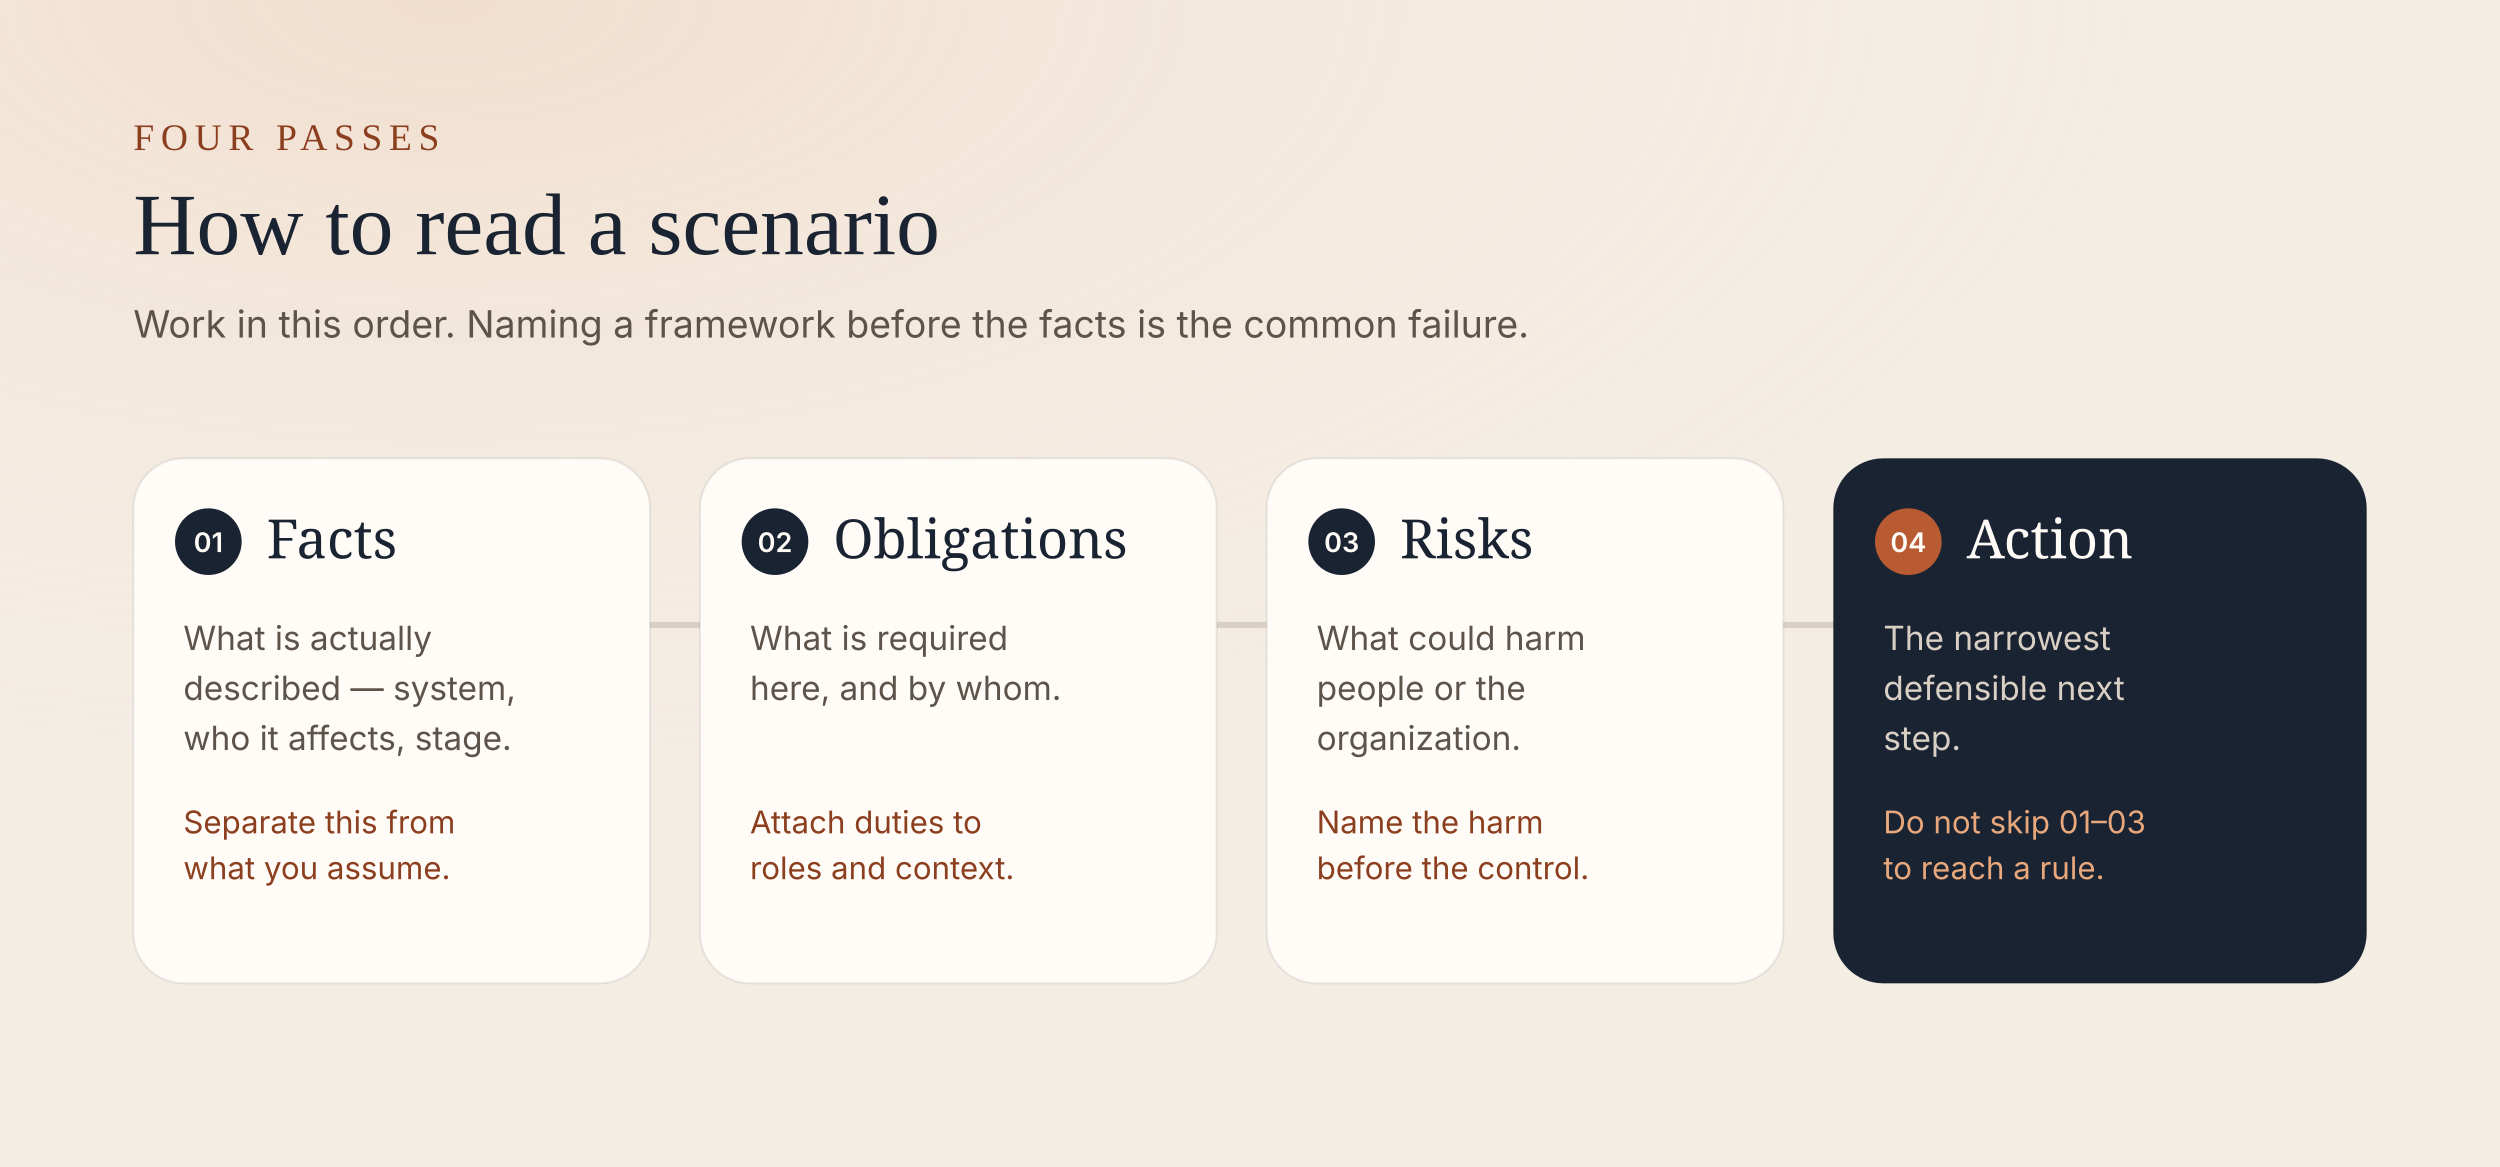
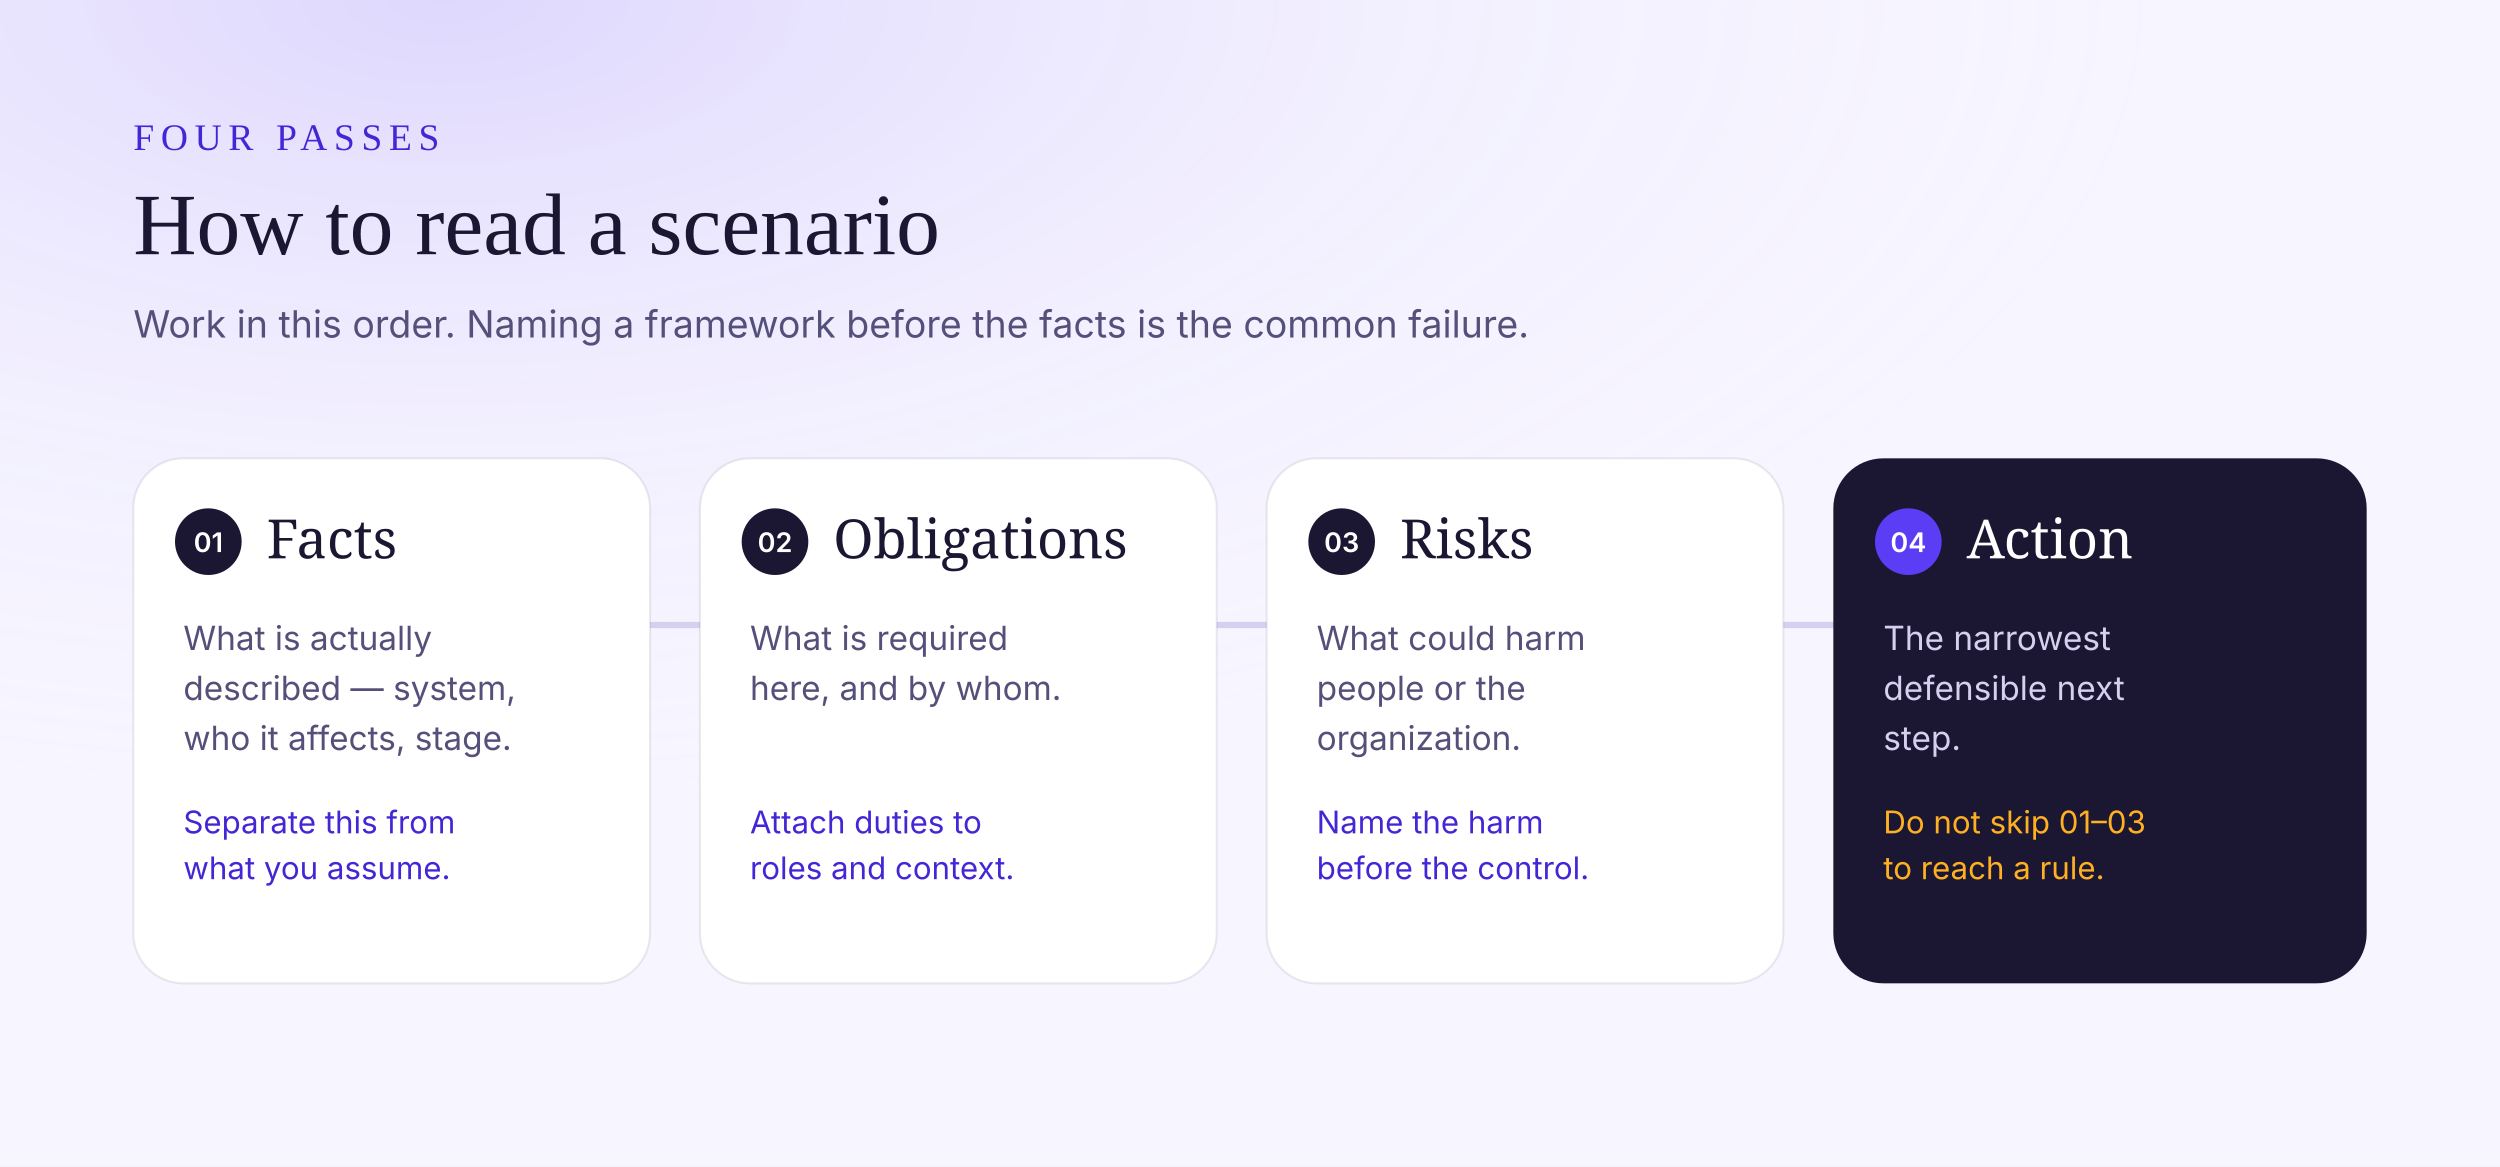
<svg xmlns="http://www.w3.org/2000/svg" viewBox="0 0 1200 560" width="1200" height="560" role="img" aria-labelledby="t d">
-   <rect width="1200" height="560" fill="#F4EDE4" />
+   <rect width="1200" height="560" fill="#F7F5FF" />
  <defs>
    <radialGradient id="wash" cx="18%" cy="0%" r="70%">
-       <stop offset="0%" stop-color="#E8A87C" stop-opacity="0.22" />
-       <stop offset="100%" stop-color="#F4EDE4" stop-opacity="0" />
+       <stop offset="0%" stop-color="#5B3DF5" stop-opacity="0.16" />
+       <stop offset="100%" stop-color="#F7F5FF" stop-opacity="0" />
    </radialGradient>
  </defs>
  <rect width="1200" height="560" fill="url(#wash)" />
-   <text x="64" y="72" font-family="Georgia, 'Times New Roman', serif" font-size="18" letter-spacing="3.2" fill="#8C3F1F">FOUR PASSES</text>
-   <text x="64" y="122" font-family="Georgia, 'Times New Roman', serif" font-size="42" fill="#1A2332">How to read a scenario</text>
-   <text x="64" y="162" font-family="Inter, system-ui, sans-serif" font-size="18" fill="#5C534B">Work in this order. Naming a framework before the facts is the common failure.</text>
-   <line x1="164" y1="300" x2="1036" y2="300" stroke="#D9CFC4" stroke-width="3" />
+   <text x="64" y="72" font-family="Georgia, 'Times New Roman', serif" font-size="18" letter-spacing="3.2" fill="#4526D6">FOUR PASSES</text>
+   <text x="64" y="122" font-family="Georgia, 'Times New Roman', serif" font-size="42" fill="#1B1733">How to read a scenario</text>
+   <text x="64" y="162" font-family="Inter, system-ui, sans-serif" font-size="18" fill="#55507A">Work in this order. Naming a framework before the facts is the common failure.</text>
+   <line x1="164" y1="300" x2="1036" y2="300" stroke="#D5CFF0" stroke-width="3" />
  <g transform="translate(64,220)">
-     <rect width="248" height="252" rx="24" fill="#FFFBF6" stroke="#1A233216" />
-     <circle cx="36" cy="40" r="16" fill="#1A2332" />
-     <text x="36" y="45" text-anchor="middle" font-family="Inter, system-ui, sans-serif" font-size="13" font-weight="600" fill="#FFFBF6">01</text>
-     <text x="64" y="48" font-family="Georgia, serif" font-size="26" fill="#1A2332">Facts</text>
-     <text x="24" y="92" font-family="Inter, system-ui, sans-serif" font-size="16" fill="#5C534B">What is actually</text>
-     <text x="24" y="116" font-family="Inter, system-ui, sans-serif" font-size="16" fill="#5C534B">described — system,</text>
-     <text x="24" y="140" font-family="Inter, system-ui, sans-serif" font-size="16" fill="#5C534B">who it affects, stage.</text>
-     <text x="24" y="180" font-family="Inter, system-ui, sans-serif" font-size="15" fill="#8C3F1F">Separate this from</text>
-     <text x="24" y="202" font-family="Inter, system-ui, sans-serif" font-size="15" fill="#8C3F1F">what you assume.</text>
+     <rect width="248" height="252" rx="24" fill="#FFFFFF" stroke="#1B173316" />
+     <circle cx="36" cy="40" r="16" fill="#1B1733" />
+     <text x="36" y="45" text-anchor="middle" font-family="Inter, system-ui, sans-serif" font-size="13" font-weight="600" fill="#FFFFFF">01</text>
+     <text x="64" y="48" font-family="Georgia, serif" font-size="26" fill="#1B1733">Facts</text>
+     <text x="24" y="92" font-family="Inter, system-ui, sans-serif" font-size="16" fill="#55507A">What is actually</text>
+     <text x="24" y="116" font-family="Inter, system-ui, sans-serif" font-size="16" fill="#55507A">described — system,</text>
+     <text x="24" y="140" font-family="Inter, system-ui, sans-serif" font-size="16" fill="#55507A">who it affects, stage.</text>
+     <text x="24" y="180" font-family="Inter, system-ui, sans-serif" font-size="15" fill="#4526D6">Separate this from</text>
+     <text x="24" y="202" font-family="Inter, system-ui, sans-serif" font-size="15" fill="#4526D6">what you assume.</text>
  </g>
  <g transform="translate(336,220)">
-     <rect width="248" height="252" rx="24" fill="#FFFBF6" stroke="#1A233216" />
-     <circle cx="36" cy="40" r="16" fill="#1A2332" />
-     <text x="36" y="45" text-anchor="middle" font-family="Inter, system-ui, sans-serif" font-size="13" font-weight="600" fill="#FFFBF6">02</text>
-     <text x="64" y="48" font-family="Georgia, serif" font-size="26" fill="#1A2332">Obligations</text>
-     <text x="24" y="92" font-family="Inter, system-ui, sans-serif" font-size="16" fill="#5C534B">What is required</text>
-     <text x="24" y="116" font-family="Inter, system-ui, sans-serif" font-size="16" fill="#5C534B">here, and by whom.</text>
-     <text x="24" y="180" font-family="Inter, system-ui, sans-serif" font-size="15" fill="#8C3F1F">Attach duties to</text>
-     <text x="24" y="202" font-family="Inter, system-ui, sans-serif" font-size="15" fill="#8C3F1F">roles and context.</text>
+     <rect width="248" height="252" rx="24" fill="#FFFFFF" stroke="#1B173316" />
+     <circle cx="36" cy="40" r="16" fill="#1B1733" />
+     <text x="36" y="45" text-anchor="middle" font-family="Inter, system-ui, sans-serif" font-size="13" font-weight="600" fill="#FFFFFF">02</text>
+     <text x="64" y="48" font-family="Georgia, serif" font-size="26" fill="#1B1733">Obligations</text>
+     <text x="24" y="92" font-family="Inter, system-ui, sans-serif" font-size="16" fill="#55507A">What is required</text>
+     <text x="24" y="116" font-family="Inter, system-ui, sans-serif" font-size="16" fill="#55507A">here, and by whom.</text>
+     <text x="24" y="180" font-family="Inter, system-ui, sans-serif" font-size="15" fill="#4526D6">Attach duties to</text>
+     <text x="24" y="202" font-family="Inter, system-ui, sans-serif" font-size="15" fill="#4526D6">roles and context.</text>
  </g>
  <g transform="translate(608,220)">
-     <rect width="248" height="252" rx="24" fill="#FFFBF6" stroke="#1A233216" />
-     <circle cx="36" cy="40" r="16" fill="#1A2332" />
-     <text x="36" y="45" text-anchor="middle" font-family="Inter, system-ui, sans-serif" font-size="13" font-weight="600" fill="#FFFBF6">03</text>
-     <text x="64" y="48" font-family="Georgia, serif" font-size="26" fill="#1A2332">Risks</text>
-     <text x="24" y="92" font-family="Inter, system-ui, sans-serif" font-size="16" fill="#5C534B">What could harm</text>
-     <text x="24" y="116" font-family="Inter, system-ui, sans-serif" font-size="16" fill="#5C534B">people or the</text>
-     <text x="24" y="140" font-family="Inter, system-ui, sans-serif" font-size="16" fill="#5C534B">organization.</text>
-     <text x="24" y="180" font-family="Inter, system-ui, sans-serif" font-size="15" fill="#8C3F1F">Name the harm</text>
-     <text x="24" y="202" font-family="Inter, system-ui, sans-serif" font-size="15" fill="#8C3F1F">before the control.</text>
+     <rect width="248" height="252" rx="24" fill="#FFFFFF" stroke="#1B173316" />
+     <circle cx="36" cy="40" r="16" fill="#1B1733" />
+     <text x="36" y="45" text-anchor="middle" font-family="Inter, system-ui, sans-serif" font-size="13" font-weight="600" fill="#FFFFFF">03</text>
+     <text x="64" y="48" font-family="Georgia, serif" font-size="26" fill="#1B1733">Risks</text>
+     <text x="24" y="92" font-family="Inter, system-ui, sans-serif" font-size="16" fill="#55507A">What could harm</text>
+     <text x="24" y="116" font-family="Inter, system-ui, sans-serif" font-size="16" fill="#55507A">people or the</text>
+     <text x="24" y="140" font-family="Inter, system-ui, sans-serif" font-size="16" fill="#55507A">organization.</text>
+     <text x="24" y="180" font-family="Inter, system-ui, sans-serif" font-size="15" fill="#4526D6">Name the harm</text>
+     <text x="24" y="202" font-family="Inter, system-ui, sans-serif" font-size="15" fill="#4526D6">before the control.</text>
  </g>
  <g transform="translate(880,220)">
-     <rect width="256" height="252" rx="24" fill="#1A2332" />
-     <circle cx="36" cy="40" r="16" fill="#B85A32" />
-     <text x="36" y="45" text-anchor="middle" font-family="Inter, system-ui, sans-serif" font-size="13" font-weight="600" fill="#FFFBF6">04</text>
-     <text x="64" y="48" font-family="Georgia, serif" font-size="26" fill="#FFFBF6">Action</text>
-     <text x="24" y="92" font-family="Inter, system-ui, sans-serif" font-size="16" fill="#D9CFC4">The narrowest</text>
-     <text x="24" y="116" font-family="Inter, system-ui, sans-serif" font-size="16" fill="#D9CFC4">defensible next</text>
-     <text x="24" y="140" font-family="Inter, system-ui, sans-serif" font-size="16" fill="#D9CFC4">step.</text>
-     <text x="24" y="180" font-family="Inter, system-ui, sans-serif" font-size="15" fill="#E8A87C">Do not skip 01–03</text>
-     <text x="24" y="202" font-family="Inter, system-ui, sans-serif" font-size="15" fill="#E8A87C">to reach a rule.</text>
+     <rect width="256" height="252" rx="24" fill="#1B1733" />
+     <circle cx="36" cy="40" r="16" fill="#5B3DF5" />
+     <text x="36" y="45" text-anchor="middle" font-family="Inter, system-ui, sans-serif" font-size="13" font-weight="600" fill="#FFFFFF">04</text>
+     <text x="64" y="48" font-family="Georgia, serif" font-size="26" fill="#FFFFFF">Action</text>
+     <text x="24" y="92" font-family="Inter, system-ui, sans-serif" font-size="16" fill="#D5CFF0">The narrowest</text>
+     <text x="24" y="116" font-family="Inter, system-ui, sans-serif" font-size="16" fill="#D5CFF0">defensible next</text>
+     <text x="24" y="140" font-family="Inter, system-ui, sans-serif" font-size="16" fill="#D5CFF0">step.</text>
+     <text x="24" y="180" font-family="Inter, system-ui, sans-serif" font-size="15" fill="#FFB020">Do not skip 01–03</text>
+     <text x="24" y="202" font-family="Inter, system-ui, sans-serif" font-size="15" fill="#FFB020">to reach a rule.</text>
  </g>
</svg>
